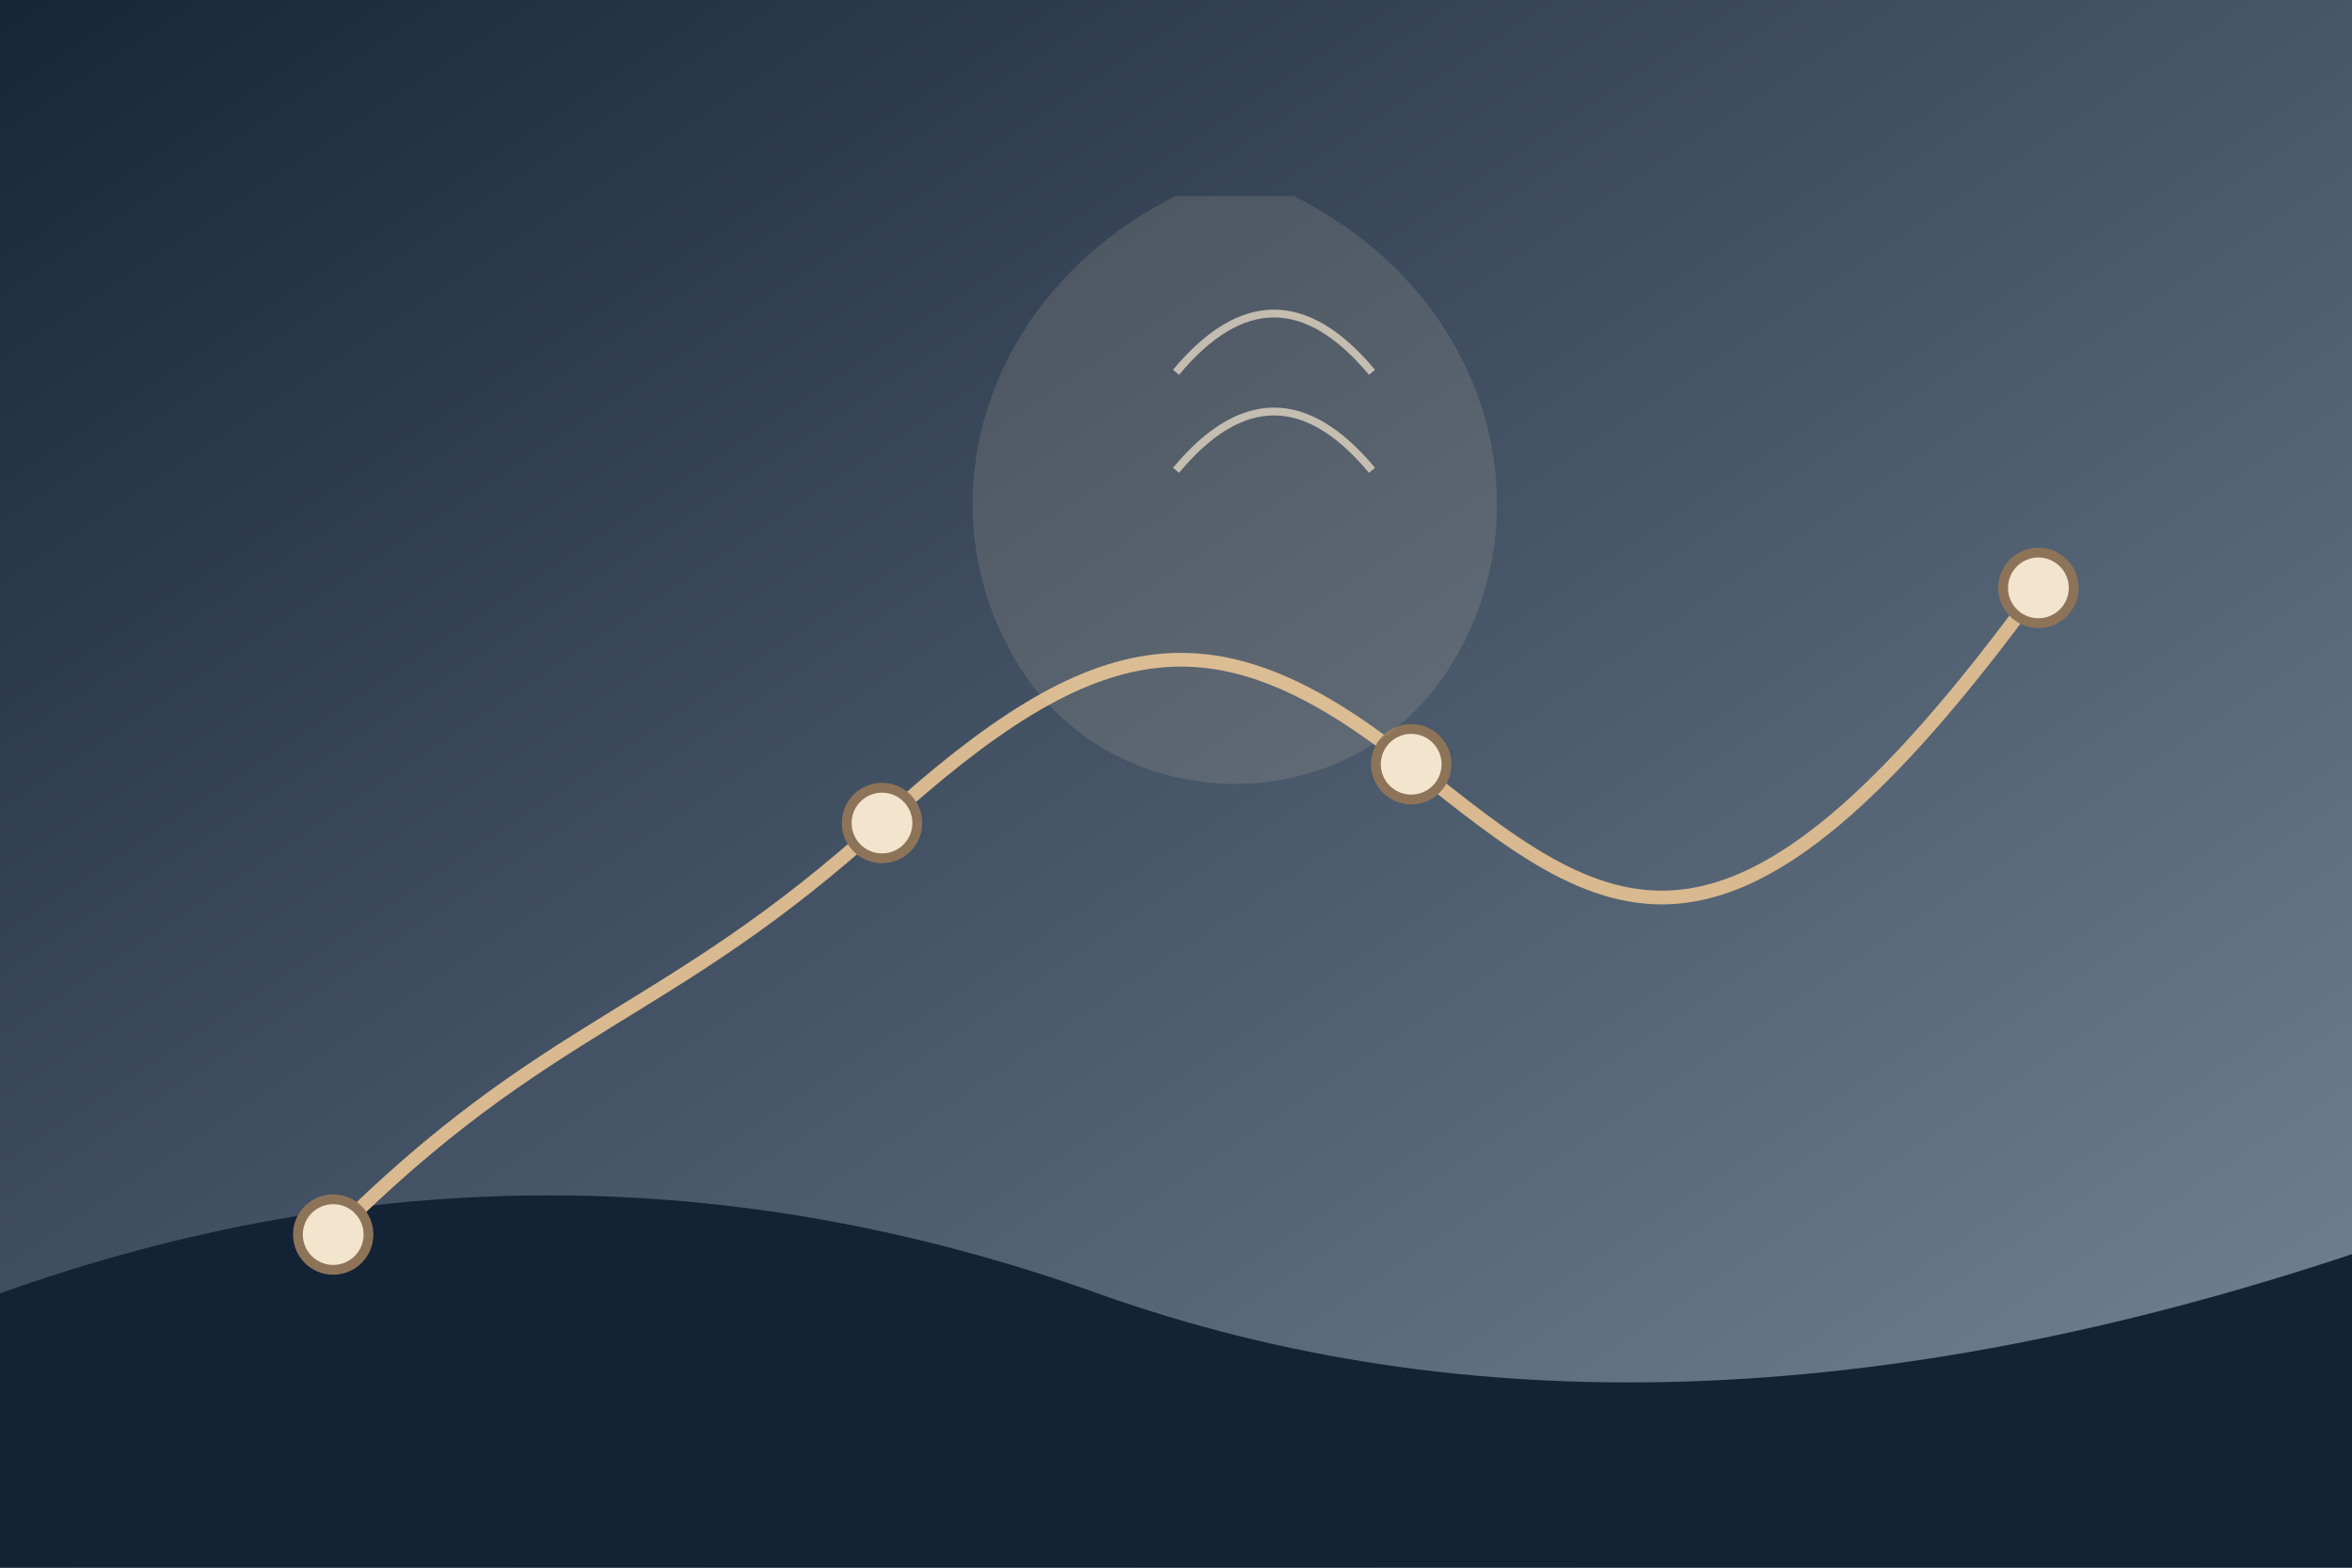
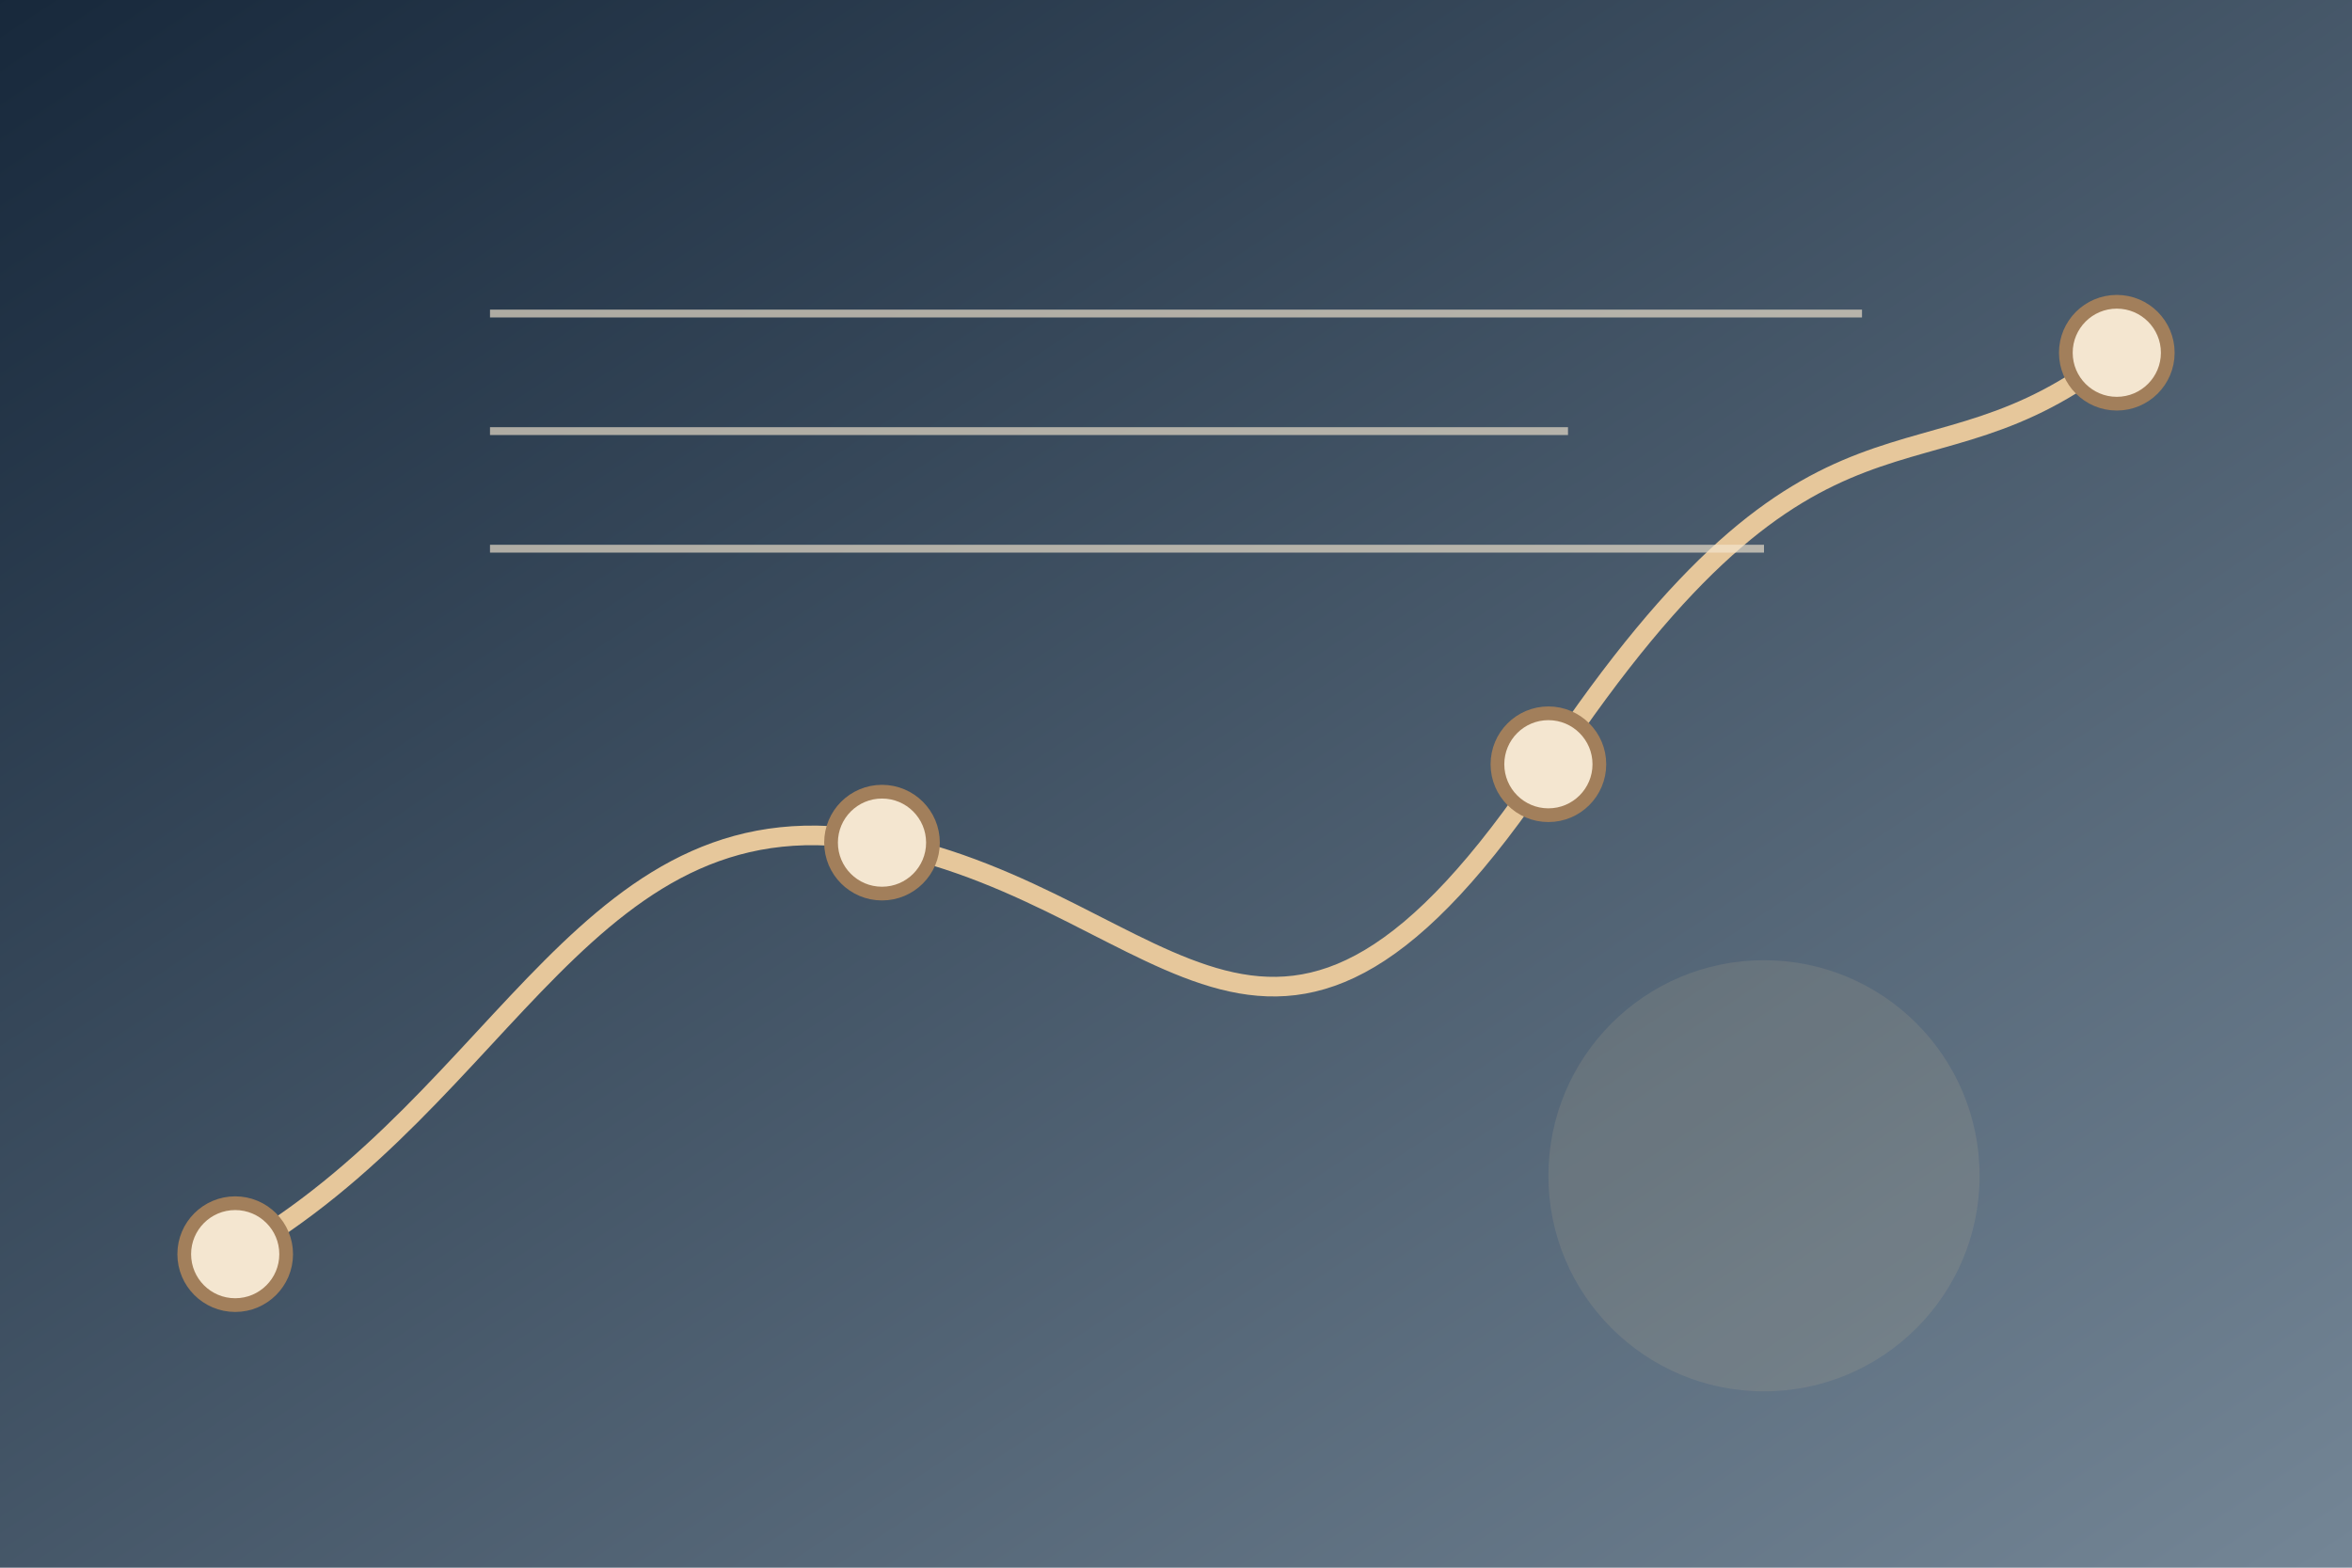
<svg xmlns="http://www.w3.org/2000/svg" viewBox="0 0 1200 800">
  <defs>
-     <linearGradient id="cl" x2="1" y2="1">
-       <stop stop-color="#172538" />
-       <stop offset="1" stop-color="#778797" />
+     <linearGradient id="f" x2="1" y2="1">
+       <stop stop-color="#17283b" />
+       <stop offset="1" stop-color="#748696" />
    </linearGradient>
  </defs>
-   <rect width="1200" height="800" fill="url(#cl)" />
-   <path d="M0 660 Q280 560 560 660 T1200 640 V800 H0Z" fill="#142235" />
-   <path d="M170 630 C280 520 340 520 450 420 S620 310 720 390 S880 520 1040 300" fill="none" stroke="#d9b98f" stroke-width="7" stroke-linecap="round" />
-   <g fill="#f3e4cd" stroke="#8d7459" stroke-width="5">
-     <circle cx="170" cy="630" r="18" />
-     <circle cx="450" cy="420" r="18" />
-     <circle cx="720" cy="390" r="18" />
-     <circle cx="1040" cy="300" r="18" />
+   <rect width="1200" height="800" fill="url(#f)" />
+   <path d="M120 640 C260 560 300 400 450 430 S650 600 790 390 S980 260 1080 180" fill="none" stroke="#e6c79b" stroke-width="10" stroke-linecap="round" />
+   <g fill="#f4e6d0" stroke="#a27f5b" stroke-width="7">
+     <circle cx="120" cy="640" r="26" />
+     <circle cx="450" cy="430" r="26" />
+     <circle cx="790" cy="390" r="26" />
+     <circle cx="1080" cy="180" r="26" />
  </g>
-   <path d="M600 100 C500 150 470 260 520 340 C570 420 690 420 740 340 C790 260 760 150 660 100Z" fill="#e9d6b9" opacity=".14" />
-   <path d="M600 190 Q650 130 700 190 M600 240 Q650 180 700 240" fill="none" stroke="#f4e5cf" stroke-width="4" opacity=".7" />
+   <g fill="none" stroke="#f4e6d0" stroke-width="4" opacity=".65">
+     <path d="M250 160 H950 M250 220 H800 M250 280 H900" />
+   </g>
+   <circle cx="900" cy="600" r="110" fill="#e7c99c" opacity=".12" />
</svg>
